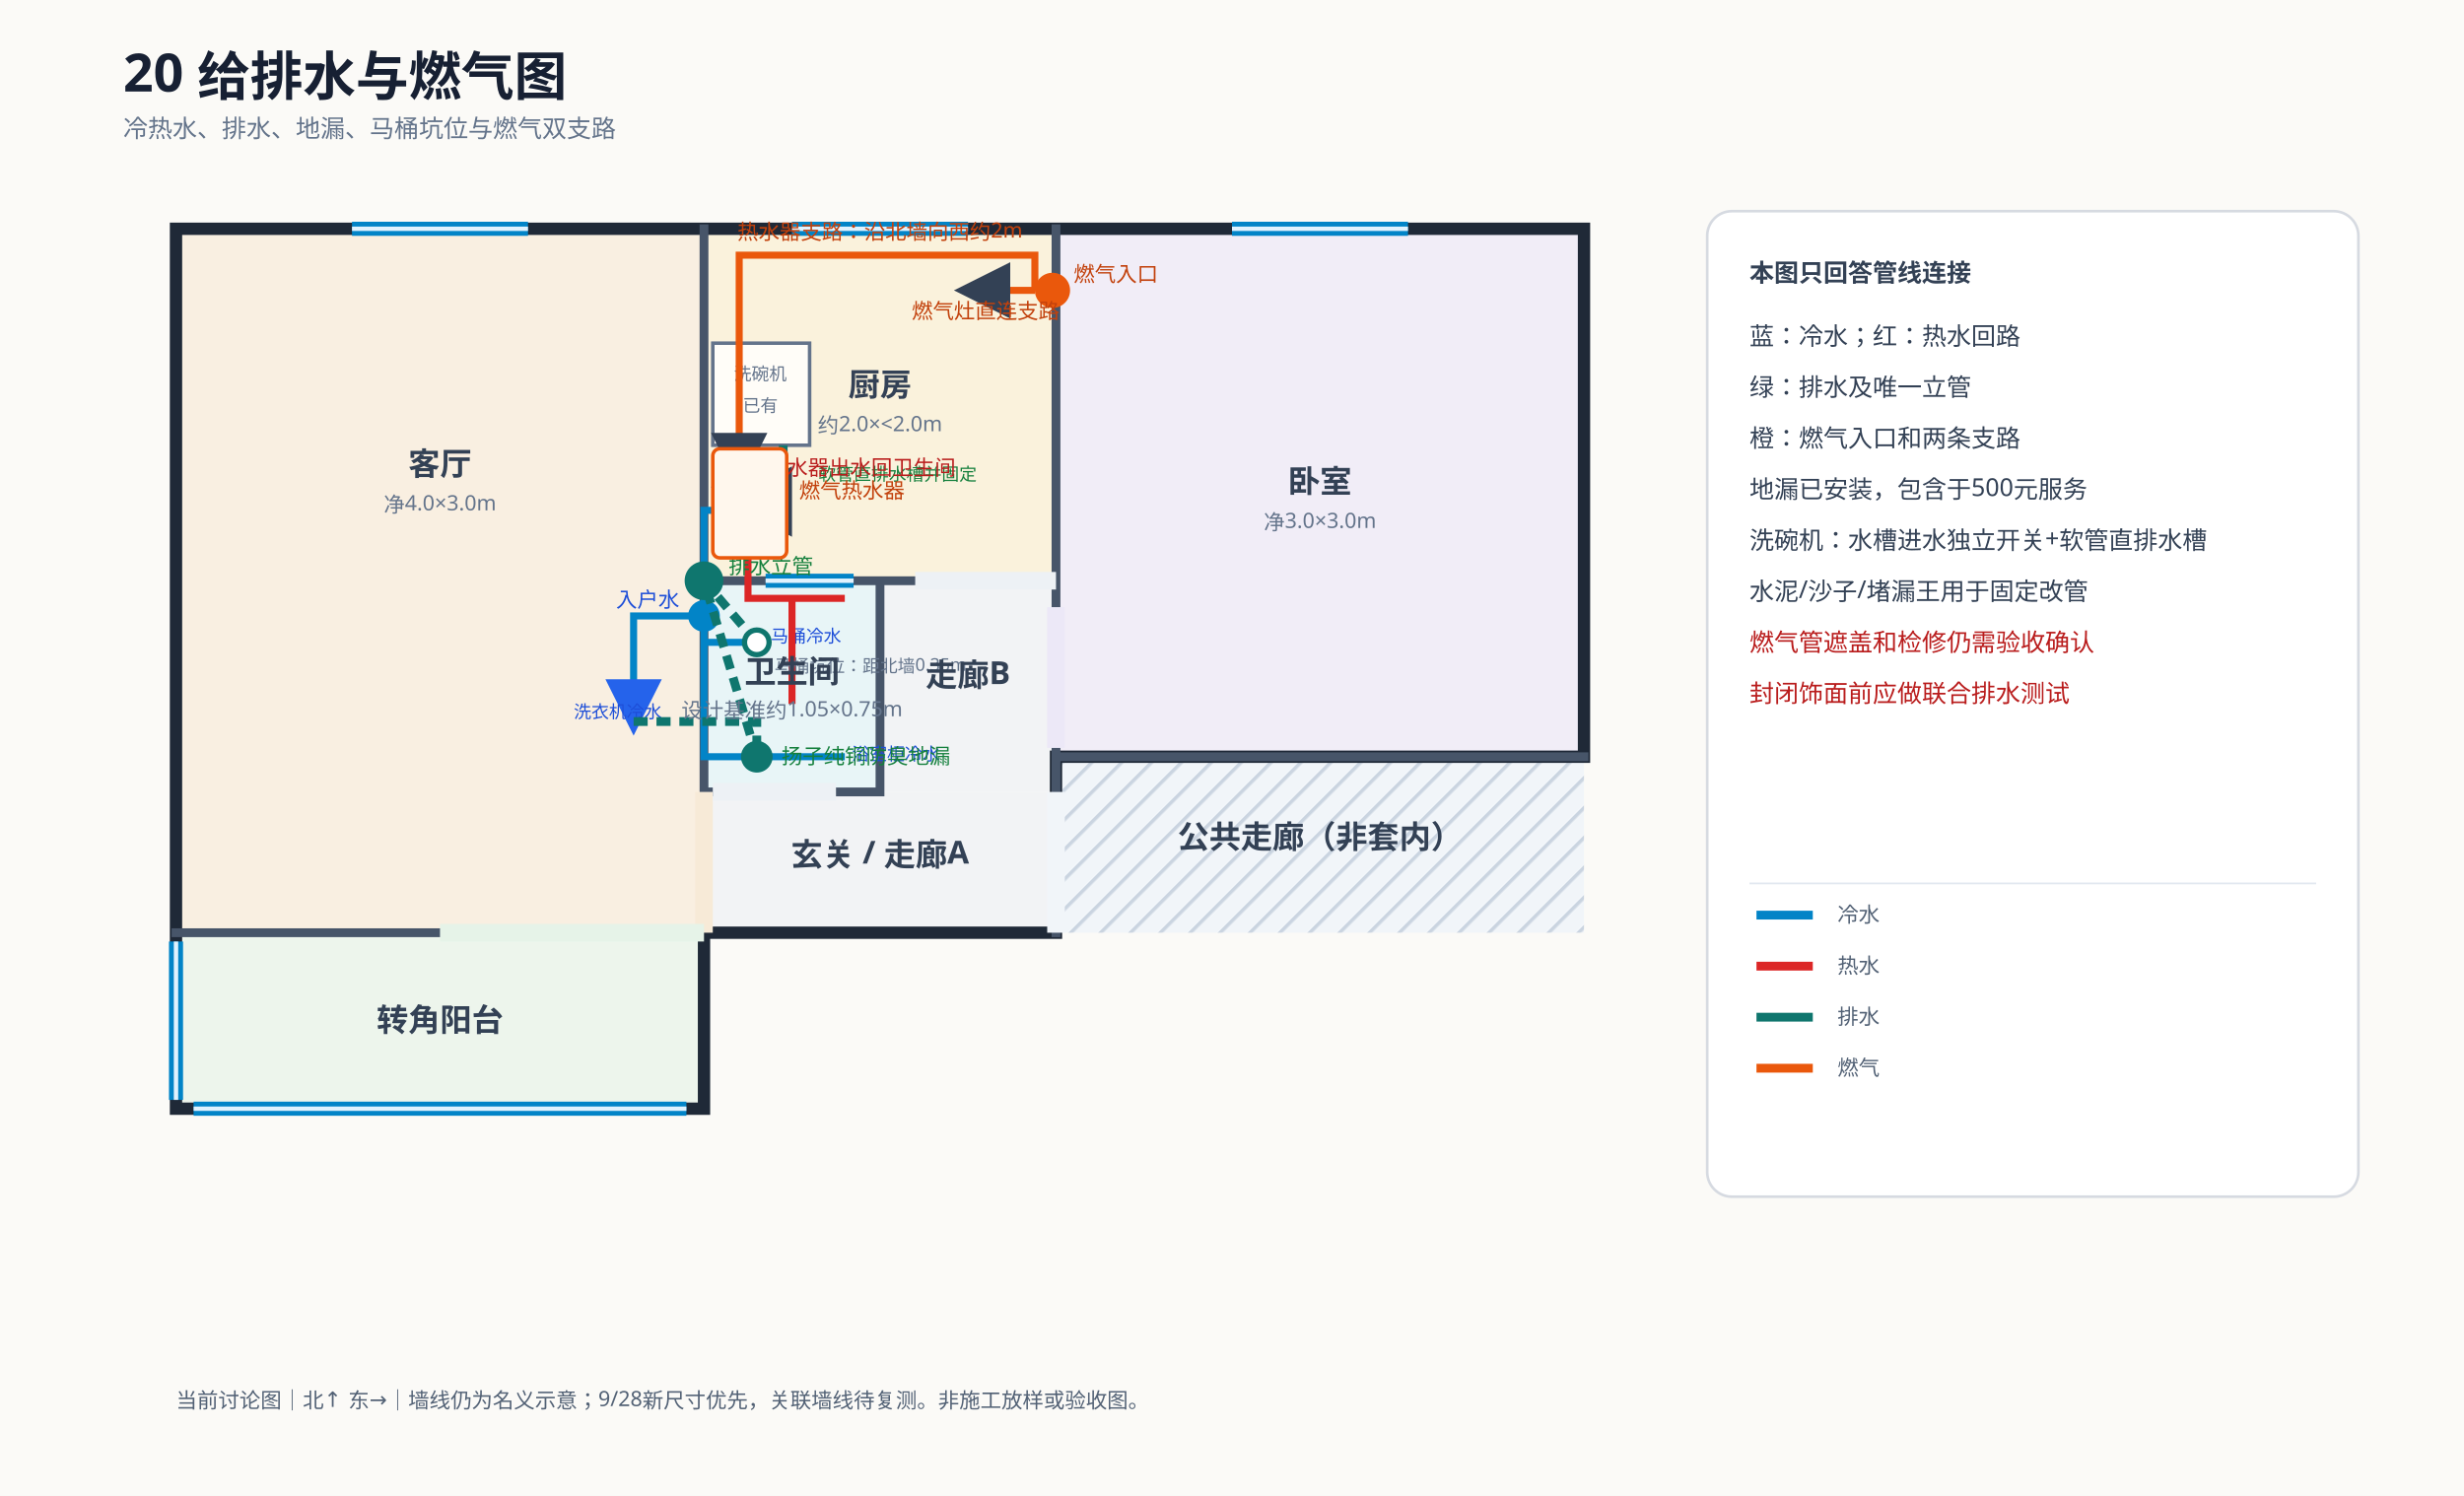
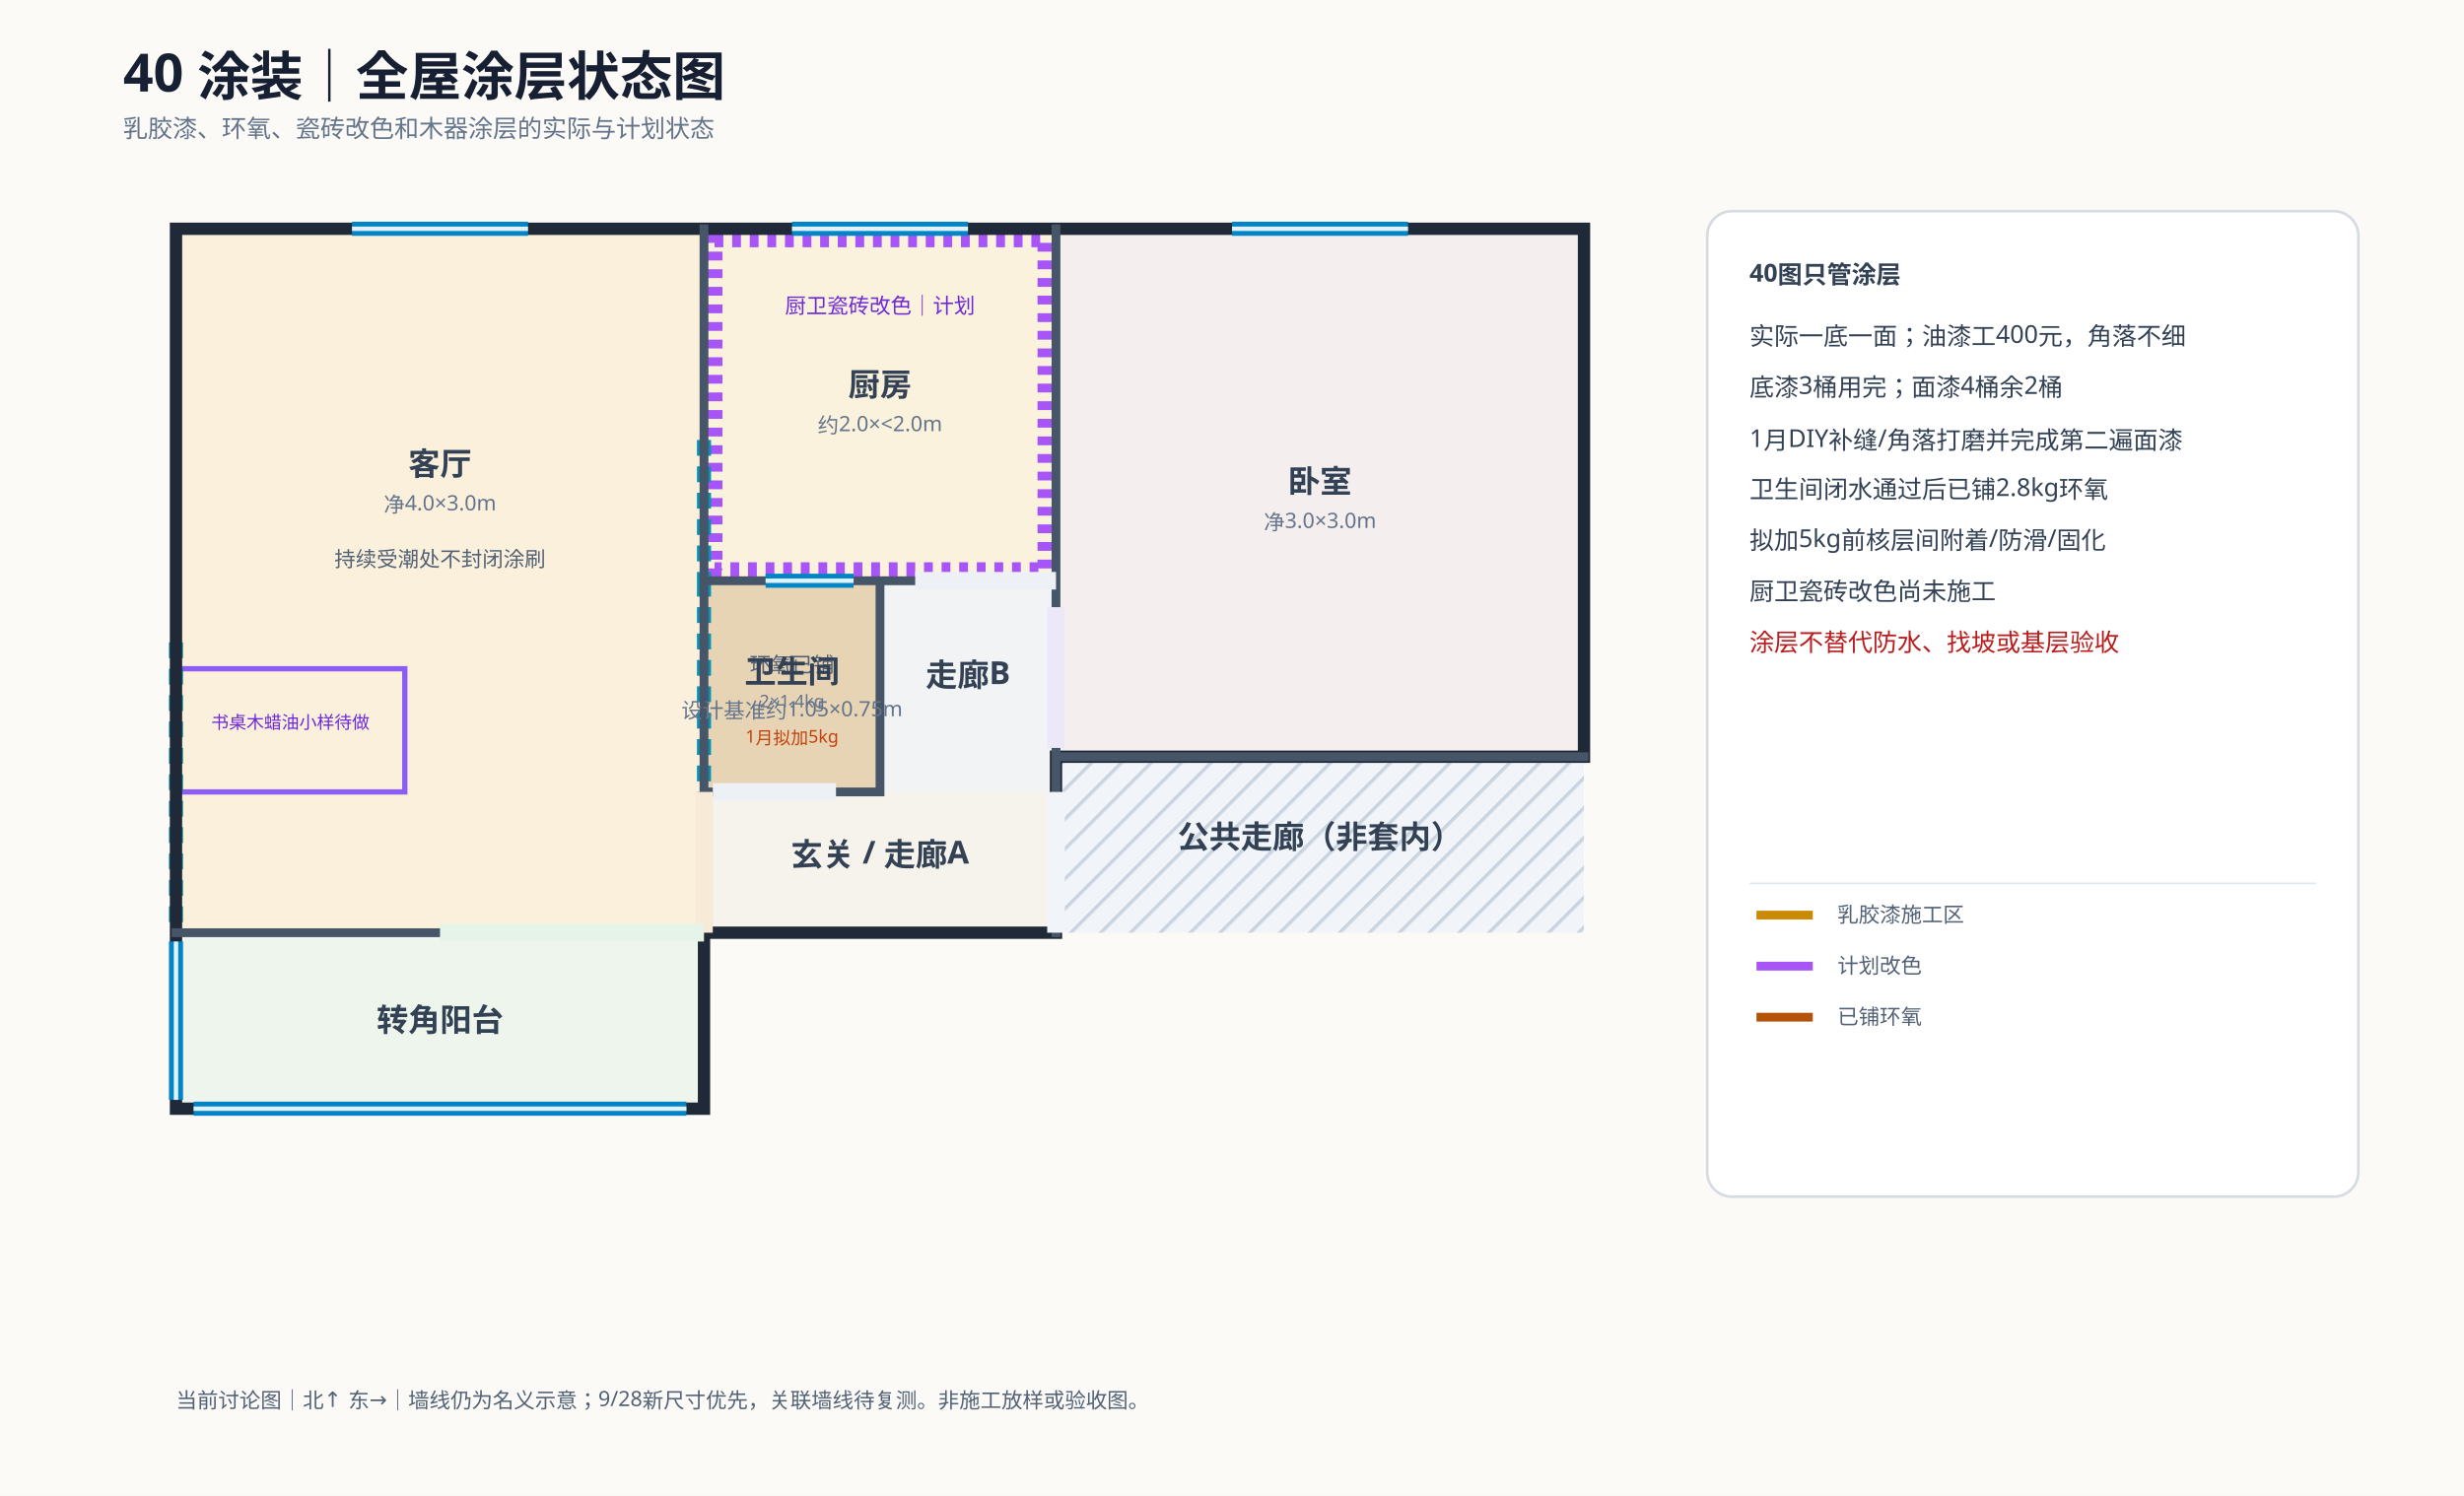
- <svg xmlns="http://www.w3.org/2000/svg" width="1400" height="850" viewBox="0 0 1400 850" data-diagram-role="plumbing-gas" role="img">
+ <svg xmlns="http://www.w3.org/2000/svg" width="1400" height="850" viewBox="0 0 1400 850" data-diagram-role="coating-overview" role="img">
  <defs>
    <pattern id="hatch" width="12" height="12" patternUnits="userSpaceOnUse" patternTransform="rotate(45)">
      <rect width="12" height="12" fill="#f1f5f9" />
      <line y2="12" stroke="#cbd5e1" stroke-width="4" />
    </pattern>
    <pattern id="danger" width="10" height="10" patternUnits="userSpaceOnUse" patternTransform="rotate(45)">
      <rect width="10" height="10" fill="#fff1f2" />
      <line y2="10" stroke="#fecaca" stroke-width="3" />
    </pattern>
    <marker id="arrow" markerWidth="8" markerHeight="8" refX="6" refY="4" orient="auto">
      <path d="M0 0L8 4 0 8z" fill="#334155" />
    </marker>
    <marker id="blue-arrow" markerWidth="8" markerHeight="8" refX="6" refY="4" orient="auto">
      <path d="M0 0L8 4 0 8z" fill="#2563eb" />
    </marker>
    <style>
    text{font-family:"Source Han Sans SC","Heiti SC","Arial Unicode MS",sans-serif}
    .wall{fill:none;stroke:#1f2937;stroke-width:7;stroke-linecap:square;stroke-linejoin:miter}
    .iw{fill:none;stroke:#475569;stroke-width:5;stroke-linecap:square}
    .win{stroke:#0284c7;stroke-width:8}.winc{stroke:#e0f2fe;stroke-width:2.5}
    .title{font-size:30px;font-weight:750;fill:#172033}.subtitle{font-size:14px;fill:#64748b}
    .room{font-size:18px;font-weight:750;fill:#334155;text-anchor:middle}.roomsub{font-size:12px;fill:#64748b;text-anchor:middle}
    .note{font-size:14px;fill:#334155}.small{font-size:12px;fill:#526175}.micro{font-size:10px;fill:#64748b}
    .panel{fill:#fff;stroke:#d6dae1;stroke-width:1.5}.fixed{fill:#fffdf8;stroke:#64748b;stroke-width:2}
    .planned{fill:#fff7ed;stroke:#f97316;stroke-width:2;stroke-dasharray:7 5}
    .water{fill:none;stroke:#0284c7;stroke-width:4}.hot{fill:none;stroke:#dc2626;stroke-width:4}
    .drain{fill:none;stroke:#0f766e;stroke-width:5}.gas{fill:none;stroke:#ea580c;stroke-width:4}
    .power{fill:none;stroke:#2563eb;stroke-width:3}.network{fill:none;stroke:#7c3aed;stroke-width:3;stroke-dasharray:7 5}
    .danger{fill:#fff1f2;stroke:#dc2626;stroke-width:2}.cat{fill:none;stroke:#16a34a;stroke-width:6;stroke-dasharray:8 5}
    .dim{fill:none;stroke:#64748b;stroke-width:1.5}.dimtext{font-size:12px;fill:#475569;text-anchor:middle}
    .center{text-anchor:middle}.bold{font-weight:700}.orange{fill:#c2410c}.red{fill:#b91c1c}.blue{fill:#1d4ed8}.green{fill:#15803d}.purple{fill:#6d28d9}
  </style>
  </defs>
  <rect width="1400" height="850" fill="#fbfaf7" />
-   <text x="70" y="52" class="title">20 给排水与燃气图</text>
-   <text x="70" y="78" class="subtitle">冷热水、排水、地漏、马桶坑位与燃气双支路</text>
+   <text x="70" y="52" class="title">40 涂装｜全屋涂层状态图</text>
+   <text x="70" y="78" class="subtitle">乳胶漆、环氧、瓷砖改色和木器涂层的实际与计划状态</text>
+   <defs>
+     <pattern id="wood" width="28" height="12" patternUnits="userSpaceOnUse">
+       <rect width="28" height="12" fill="#e8d7bd" />
+       <path d="M0 6Q7 1 14 6T28 6" fill="none" stroke="#b88959" stroke-width="1" opacity=".65" />
+     </pattern>
+     <pattern id="tile" width="22" height="22" patternUnits="userSpaceOnUse">
+       <rect width="22" height="22" fill="#dceff0" />
+       <path d="M0 0H22V22H0Z" fill="none" stroke="#8bb8ba" stroke-width="1" />
+     </pattern>
+     <pattern id="deck-pebble" width="30" height="20" patternUnits="userSpaceOnUse">
+       <rect width="30" height="20" fill="#d6b98a" />
+       <path d="M0 10H30M10 0V20M20 0V20" stroke="#8b6542" stroke-width="1.5" />
+       <circle cx="25" cy="5" r="3" fill="#a8a29e" />
+     </pattern>
+     <style>
+     .moisture{fill:none;stroke:#0891b2;stroke-width:8;stroke-dasharray:9 6}
+     .ceiling{fill:#fde68a;fill-opacity:.28;stroke:#ca8a04;stroke-width:2;stroke-dasharray:8 5}
+     .tilepaint{fill:none;stroke:#a855f7;stroke-width:9;stroke-dasharray:5 5}
+   </style>
+   </defs>
  <rect x="100" y="130" width="300" height="400" fill="#f7ead7" opacity="0.68" />
  <rect x="100" y="530" width="300" height="100" fill="#e6f3e8" opacity="0.68" />
  <rect x="400" y="130" width="200" height="200" fill="#f9efd0" opacity="0.68" />
  <rect x="400" y="330" width="100" height="120" fill="#dff3f7" opacity="0.68" />
  <rect x="500" y="330" width="100" height="120" fill="#edf1f5" opacity="0.68" />
  <rect x="400" y="450" width="200" height="80" fill="#edf1f5" opacity="0.68" />
  <rect x="600" y="130" width="300" height="300" fill="#ece8f7" opacity="0.68" />
  <rect x="600" y="430" width="300" height="100" fill="url(#hatch)" />
+   <g data-coating="latex-paint" data-status="primer-one-topcoat-one" opacity=".20">
+     <rect x="100" y="130" width="300" height="400" fill="#fef3c7" />
+     <rect x="600" y="130" width="300" height="300" fill="#fef3c7" />
+     <rect x="400" y="450" width="200" height="80" fill="#fef3c7" />
+   </g>
+   <g data-coating="tile-recolor" data-status="planned">
+     <rect x="406" y="136" width="188" height="188" class="tilepaint" />
+     <rect x="406" y="336" width="88" height="108" class="tilepaint" />
+   </g>
+   <rect x="400" y="330" width="100" height="120" fill="#e7d4b5" stroke="#b45309" stroke-width="3" data-coating="bathroom-epoxy" data-status="installed" />
+   <text x="450" y="382" class="small center">环氧已铺</text>
+   <text x="450" y="402" class="micro center">2×1.4kg</text>
+   <text x="450" y="422" class="micro orange center">1月拟加5kg</text>
+   <rect x="100" y="380" width="130" height="70" fill="none" stroke="#8b5cf6" stroke-width="3" data-coating="wood-wax-oil" data-status="planned" />
+   <text x="165" y="414" class="micro purple center">书桌木蜡油小样待做</text>
+   <path d="M100 365V525M400 330V525M400 250V330" class="moisture" data-coating-gate="damp-source-review" />
+   <text x="250" y="322" class="small center" fill="#92400e">持续受潮处不封闭涂刷</text>
+   <text x="500" y="178" class="small purple center">厨卫瓷砖改色｜计划</text>
  <path class="wall" d="M100 130H900V430H600V530H400V630H100Z" />
  <path class="iw" d="M400 130V450M400 330H520M500 330V450M400 450H405M475 450H500M600 130V345M600 425V530M600 430H900M100 530H250" />
  <g data-connection="hall-a-b-open" />
  <path d="M400 450V530" stroke="#f7ead7" stroke-width="10" />
  <path d="M520 330H600" stroke="#edf1f5" stroke-width="10" />
  <path d="M405 450H475" stroke="#edf1f5" stroke-width="10" />
  <path d="M600 345V425" stroke="#ece8f7" stroke-width="10" />
  <path d="M600 450V530" stroke="#f1f5f9" stroke-width="10" />
  <path d="M250 530H400" stroke="#e6f3e8" stroke-width="10" />
  <path class="win" d="M200 130H300M450 130H550M700 130H800M100 535V625M110 630H390M435 330H485" />
  <path class="winc" d="M200 130H300M450 130H550M700 130H800M100 535V625M110 630H390M435 330H485" />
-   <circle cx="400" cy="350" r="9" fill="#0284c7" />
-   <text x="386" y="345" class="small blue" text-anchor="end">入户水</text>
-   <path class="water" d="M400 350V365H430M400 350V430H480M400 350V290H425M400 350H360V410" marker-end="url(#blue-arrow)" />
-   <text x="438" y="365" class="micro blue">马桶冷水</text>
-   <text x="484" y="432" class="micro blue">浴室柜冷水</text>
-   <text x="326" y="408" class="micro blue">洗衣机冷水</text>
-   <rect x="405" y="195" width="55" height="58" class="fixed" data-appliance="dishwasher" />
-   <text x="432" y="216" class="micro center">洗碗机</text>
-   <text x="432" y="234" class="micro center">已有</text>
-   <path class="water" d="M420 290V253" marker-end="url(#blue-arrow)" data-dishwasher-water="sink-feed-independent-switch" />
-   <path class="drain" d="M445 253V285H420" stroke-dasharray="6 4" marker-end="url(#arrow)" data-dishwasher-drain="direct-to-sink" />
-   <text x="465" y="273" class="micro green">软管直排水槽并固定</text>
-   <path class="hot" d="M425 280V340H450V400M450 340H480" />
-   <text x="435" y="270" class="small red">热水器出水回卫生间</text>
-   <circle cx="400" cy="330" r="11" fill="#0f766e" />
-   <text x="414" y="326" class="small green">排水立管</text>
-   <circle cx="430" cy="430" r="9" fill="#0f766e" />
-   <text x="444" y="434" class="small green">扬子纯铜防臭地漏</text>
-   <path class="drain" d="M360 410H430V430M430 365L400 330M430 430L400 330" stroke-dasharray="8 5" />
-   <circle cx="430" cy="365" r="7" fill="#fff" stroke="#0f766e" stroke-width="3" />
-   <text x="440" y="382" class="micro">马桶坑位：距北墙0.35m</text>
-   <circle cx="598" cy="165" r="10" fill="#ea580c" />
-   <text x="610" y="160" class="small orange">燃气入口</text>
-   <path class="gas" d="M588 165H550" marker-end="url(#arrow)" />
-   <text x="518" y="181" class="small orange">燃气灶直连支路</text>
-   <path class="gas" d="M588 165V145H420V270" marker-end="url(#arrow)" />
-   <text x="500" y="136" class="small orange center">热水器支路：沿北墙向西约2m</text>
-   <rect x="405" y="255" width="42" height="62" rx="4" fill="#fff7ed" stroke="#ea580c" stroke-width="2" />
-   <text x="454" y="283" class="small orange">燃气热水器</text>
  <text x="250" y="270" class="room">客厅</text>
  <text x="250" y="291" class="roomsub">净4.0×3.0m</text>
  <text x="500" y="225" class="room">厨房</text>
  <text x="500" y="246" class="roomsub">约2.0×&lt;2.0m</text>
  <text x="450" y="388" class="room">卫生间</text>
  <text x="450" y="408" class="roomsub">设计基准约1.05×0.75m</text>
  <text x="750" y="280" class="room">卧室</text>
  <text x="750" y="301" class="roomsub">净3.0×3.0m</text>
  <text x="550" y="390" class="room">走廊B</text>
  <text x="500" y="492" class="room">玄关 / 走廊A</text>
  <text x="250" y="586" class="room">转角阳台</text>
  <text x="750" y="482" class="room">公共走廊（非套内）</text>
  <rect x="970" y="120" width="370" height="560" rx="14" class="panel" />
-   <text x="994" y="160" class="note bold">本图只回答管线连接</text>
-   <text x="994" y="196" class="note">蓝：冷水；红：热水回路</text>
-   <text x="994" y="225" class="note">绿：排水及唯一立管</text>
-   <text x="994" y="254" class="note">橙：燃气入口和两条支路</text>
-   <text x="994" y="283" class="note">地漏已安装，包含于500元服务</text>
-   <text x="994" y="312" class="note">洗碗机：水槽进水独立开关+软管直排水槽</text>
-   <text x="994" y="341" class="note">水泥/沙子/堵漏王用于固定改管</text>
-   <text x="994" y="370" class="note red">燃气管遮盖和检修仍需验收确认</text>
-   <text x="994" y="399" class="note red">封闭饰面前应做联合排水测试</text>
+   <text x="994" y="160" class="note bold">40图只管涂层</text>
+   <text x="994" y="196" class="note">实际一底一面；油漆工400元，角落不细</text>
+   <text x="994" y="225" class="note">底漆3桶用完；面漆4桶余2桶</text>
+   <text x="994" y="254" class="note">1月DIY补缝/角落打磨并完成第二遍面漆</text>
+   <text x="994" y="283" class="note">卫生间闭水通过后已铺2.8kg环氧</text>
+   <text x="994" y="312" class="note">拟加5kg前核层间附着/防滑/固化</text>
+   <text x="994" y="341" class="note">厨卫瓷砖改色尚未施工</text>
+   <text x="994" y="370" class="note red">涂层不替代防水、找坡或基层验收</text>
  <line x1="994" y1="502" x2="1316" y2="502" stroke="#e2e8f0" />
-   <line x1="998" y1="520" x2="1030" y2="520" stroke="#0284c7" stroke-width="5" />
-   <text x="1044" y="524" class="small">冷水</text>
-   <line x1="998" y1="549" x2="1030" y2="549" stroke="#dc2626" stroke-width="5" />
-   <text x="1044" y="553" class="small">热水</text>
-   <line x1="998" y1="578" x2="1030" y2="578" stroke="#0f766e" stroke-width="5" />
-   <text x="1044" y="582" class="small">排水</text>
-   <line x1="998" y1="607" x2="1030" y2="607" stroke="#ea580c" stroke-width="5" />
-   <text x="1044" y="611" class="small">燃气</text>
+   <line x1="998" y1="520" x2="1030" y2="520" stroke="#ca8a04" stroke-width="5" />
+   <text x="1044" y="524" class="small">乳胶漆施工区</text>
+   <line x1="998" y1="549" x2="1030" y2="549" stroke="#a855f7" stroke-width="5" />
+   <text x="1044" y="553" class="small">计划改色</text>
+   <line x1="998" y1="578" x2="1030" y2="578" stroke="#b45309" stroke-width="5" />
+   <text x="1044" y="582" class="small">已铺环氧</text>
  <text x="100" y="800" class="small">当前讨论图｜北↑ 东→｜墙线仍为名义示意；9/28新尺寸优先，关联墙线待复测。非施工放样或验收图。</text>
</svg>
